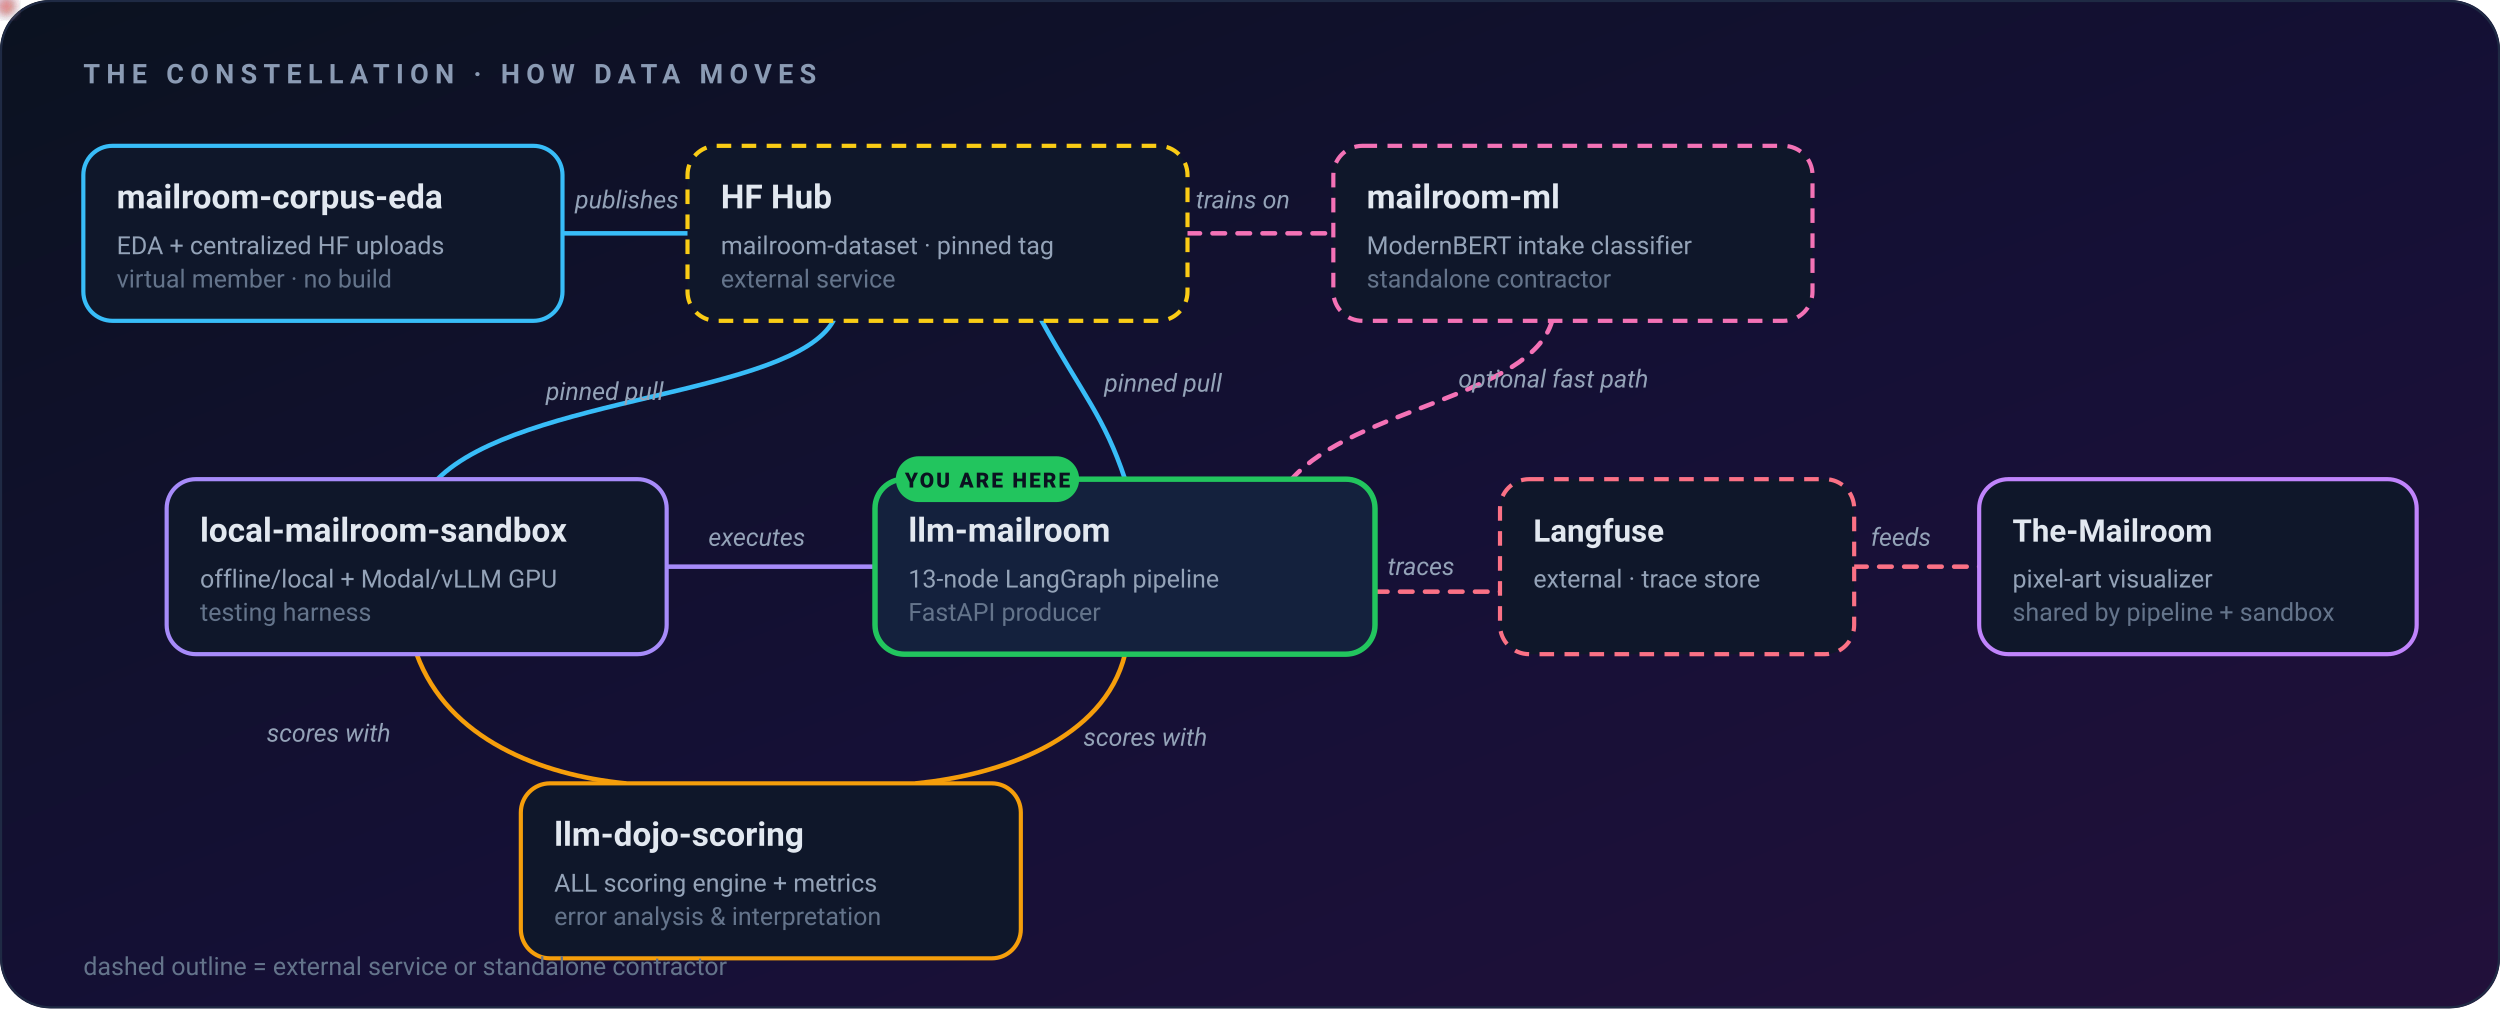
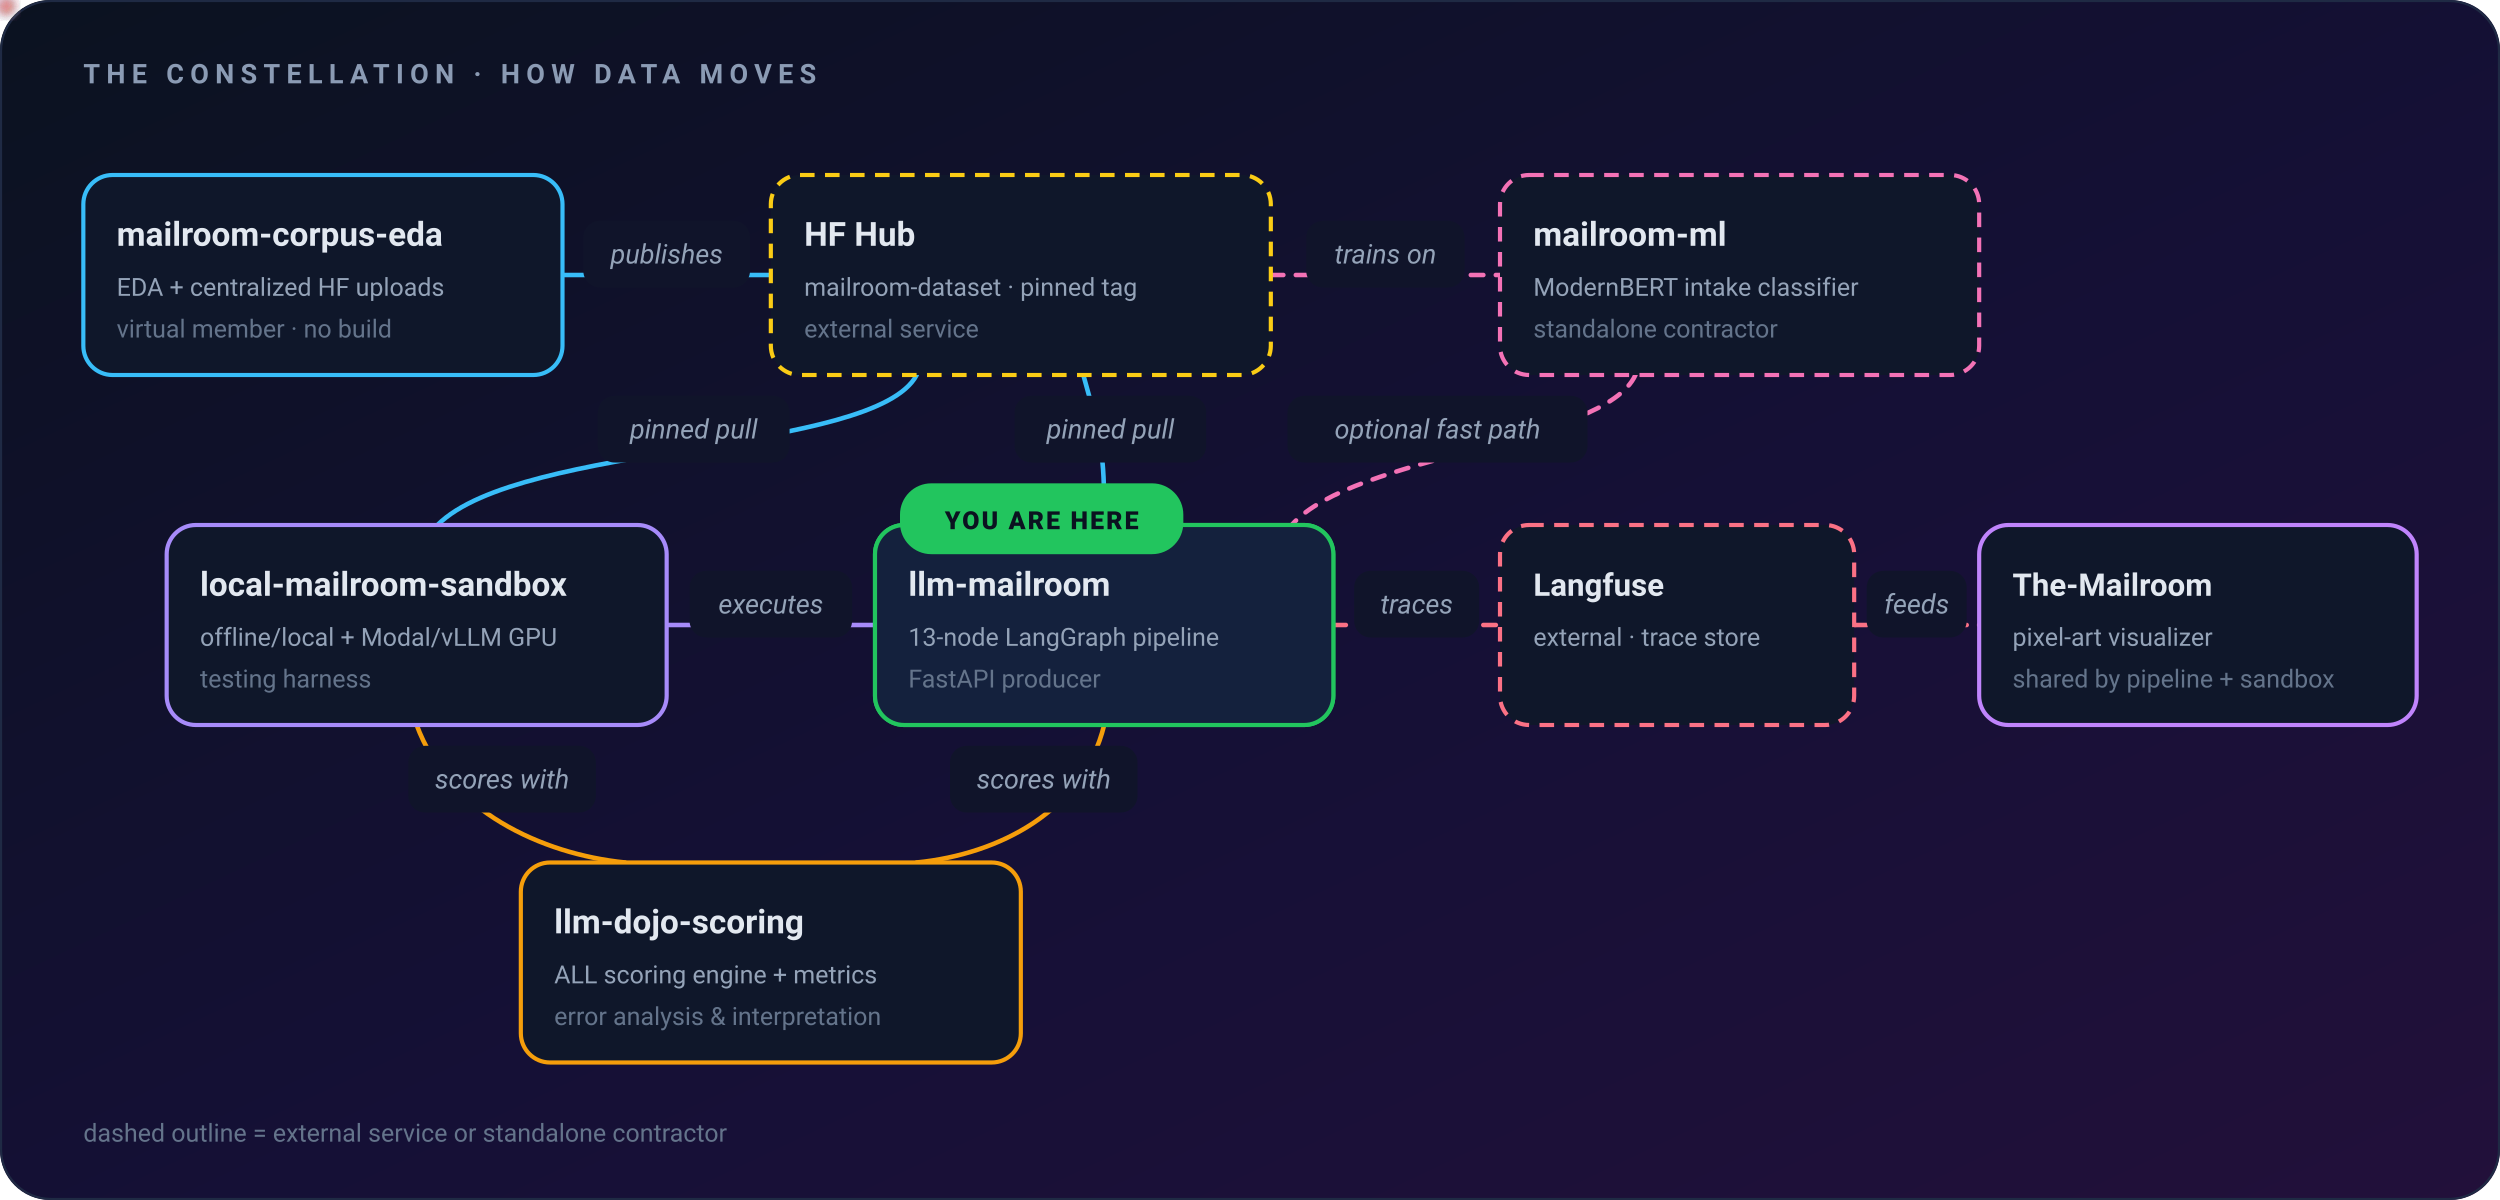
- <svg xmlns="http://www.w3.org/2000/svg" viewBox="0 0 1200 484" width="1200" height="484" role="img" aria-labelledby="t d" font-family="ui-sans-serif,-apple-system,'Segoe UI',Roboto,Helvetica,Arial,sans-serif">
+ <svg xmlns="http://www.w3.org/2000/svg" viewBox="0 0 1200 576" width="1200" height="576" role="img" aria-labelledby="t d" font-family="ui-sans-serif,-apple-system,'Segoe UI',Roboto,Helvetica,Arial,sans-serif">
  <defs>
    <linearGradient id="bg" x1="0" y1="0" x2="1" y2="1">
      <stop offset="0" stop-color="#0b1220" />
      <stop offset=".55" stop-color="#151036" />
      <stop offset="1" stop-color="#22103a" />
    </linearGradient>
    <linearGradient id="ttl" x1="0" y1="0" x2="1" y2="0">
      <stop offset="0" stop-color="#7dd3fc" />
      <stop offset=".5" stop-color="#c4b5fd" />
      <stop offset="1" stop-color="#f9a8d4" />
    </linearGradient>
    <radialGradient id="glow" cx=".5" cy=".5" r=".5">
      <stop offset="0" stop-color="#a78bfa" stop-opacity=".9" />
      <stop offset="1" stop-color="#a78bfa" stop-opacity="0" />
    </radialGradient>
    <filter id="soft" x="-50%" y="-50%" width="200%" height="200%">
      <feGaussianBlur stdDeviation="3" />
    </filter>
    <marker id="arr" viewBox="0 0 10 10" refX="8" refY="5" markerWidth="7" markerHeight="7" orient="auto-start-reverse">
      <path d="M1 1 L9 5 L1 9" fill="none" stroke="#94a3b8" stroke-width="1.6" stroke-linecap="round" stroke-linejoin="round" />
    </marker>
  </defs>
  <style>@media (prefers-reduced-motion: reduce){.motion{display:none}}</style>
-   <rect width="1200" height="484" rx="24" fill="url(#bg)" />
-   <rect x=".5" y=".5" width="1199" height="483" rx="24" fill="none" stroke="#1f2a44" />
+   <rect width="1200" height="576" rx="24" fill="url(#bg)" />
+   <rect x=".5" y=".5" width="1199" height="575" rx="24" fill="none" stroke="#1f2a44" />
  <text x="40" y="40" font-size="13" fill="#8b9bb4" font-weight="700" letter-spacing="3">THE CONSTELLATION · HOW DATA MOVES</text>
  <g fill="none" stroke-width="2.2" stroke-linecap="round">
-     <path id="e1" d="M270 112 H330" stroke="#38bdf8" />
-     <path id="e2" d="M400 154 C380 190 250 190 210 230" stroke="#38bdf8" />
-     <path id="e3" d="M500 154 C520 190 530 200 540 230" stroke="#38bdf8" />
-     <path id="e4" d="M570 112 H640" stroke="#f472b6" stroke-dasharray="6 6" />
-     <path id="e5" d="M745 154 C735 190 650 196 620 230" stroke="#f472b6" stroke-dasharray="6 6" />
-     <path id="e6" d="M320 272 H420" stroke="#a78bfa" />
-     <path id="e7" d="M200 314 C215 355 260 372 300 376" stroke="#f59e0b" />
-     <path id="e8" d="M540 314 C530 355 480 372 440 376" stroke="#f59e0b" />
-     <path id="e9" d="M660 284 H720" stroke="#fb7185" stroke-dasharray="6 6" />
-     <path id="e10" d="M890 272 H950" stroke="#fb7185" stroke-dasharray="6 6" />
+     <path id="e1" d="M270 132 H370" stroke="#38bdf8" />
+     <path id="e2" d="M440 180 C420 218 250 212 210 252" stroke="#38bdf8" />
+     <path id="e3" d="M520 180 C530 215 530 222 530 252" stroke="#38bdf8" />
+     <path id="e4" d="M610 132 H720" stroke="#f472b6" stroke-dasharray="6 6" />
+     <path id="e5" d="M785 180 C770 213 650 218 620 252" stroke="#f472b6" stroke-dasharray="6 6" />
+     <path id="e6" d="M320 300 H420" stroke="#a78bfa" />
+     <path id="e7" d="M200 348 C215 389 260 410 300 414" stroke="#f59e0b" />
+     <path id="e8" d="M530 348 C520 389 480 410 440 414" stroke="#f59e0b" />
+     <path id="e9" d="M640 300 H720" stroke="#fb7185" stroke-dasharray="6 6" />
+     <path id="e10" d="M890 300 H950" stroke="#fb7185" stroke-dasharray="6 6" />
  </g>
-   <g font-size="12" fill="#94a3b8" font-style="italic">
-     <text x="276" y="100">publishes</text>
-     <text x="262" y="192">pinned pull</text>
-     <text x="530" y="188">pinned pull</text>
-     <text x="574" y="100">trains on</text>
-     <text x="700" y="186">optional fast path</text>
-     <text x="340" y="262">executes</text>
-     <text x="128" y="356">scores with</text>
-     <text x="520" y="358">scores with</text>
-     <text x="666" y="276">traces</text>
-     <text x="898" y="262">feeds</text>
-   </g>
-   <g>
+   <g data-particles="">
    <circle class="motion" r="5" fill="#38bdf8" filter="url(#soft)">
      <animateMotion dur="1.3s" begin="0s" repeatCount="indefinite">
        <mpath href="#e1" />
      </animateMotion>
    </circle>
    <circle class="motion" r="5" fill="#38bdf8" filter="url(#soft)">
      <animateMotion dur="1.6s" begin="0.3s" repeatCount="indefinite">
        <mpath href="#e2" />
      </animateMotion>
    </circle>
    <circle class="motion" r="5" fill="#38bdf8" filter="url(#soft)">
      <animateMotion dur="1.8s" begin="0.6s" repeatCount="indefinite">
        <mpath href="#e3" />
      </animateMotion>
    </circle>
    <circle class="motion" r="5" fill="#f472b6" filter="url(#soft)">
      <animateMotion dur="2s" begin="0.9s" repeatCount="indefinite">
        <mpath href="#e4" />
      </animateMotion>
    </circle>
    <circle class="motion" r="5" fill="#f472b6" filter="url(#soft)">
      <animateMotion dur="1.3s" begin="1.2s" repeatCount="indefinite">
        <mpath href="#e5" />
      </animateMotion>
    </circle>
    <circle class="motion" r="5" fill="#a78bfa" filter="url(#soft)">
      <animateMotion dur="1.6s" begin="0s" repeatCount="indefinite">
        <mpath href="#e6" />
      </animateMotion>
    </circle>
    <circle class="motion" r="5" fill="#f59e0b" filter="url(#soft)">
      <animateMotion dur="1.8s" begin="0.3s" repeatCount="indefinite">
        <mpath href="#e7" />
      </animateMotion>
    </circle>
    <circle class="motion" r="5" fill="#f59e0b" filter="url(#soft)">
      <animateMotion dur="2s" begin="0.6s" repeatCount="indefinite">
        <mpath href="#e8" />
      </animateMotion>
    </circle>
    <circle class="motion" r="5" fill="#fb7185" filter="url(#soft)">
      <animateMotion dur="1.3s" begin="0.9s" repeatCount="indefinite">
        <mpath href="#e9" />
      </animateMotion>
    </circle>
    <circle class="motion" r="5" fill="#fb7185" filter="url(#soft)">
      <animateMotion dur="1.6s" begin="1.2s" repeatCount="indefinite">
        <mpath href="#e10" />
      </animateMotion>
    </circle>
  </g>
-   <rect x="40" y="70" width="230" height="84" rx="14" fill="#0f172a" stroke="#38bdf8" stroke-width="2" />
-   <text x="56" y="100" font-size="16" fill="#e2e8f0" font-weight="700">mailroom-corpus-eda</text>
-   <text x="56" y="122" font-size="12" fill="#94a3b8">EDA + centralized HF uploads</text>
-   <text x="56" y="138" font-size="12" fill="#64748b">virtual member · no build</text>
-   <rect x="330" y="70" width="240" height="84" rx="14" fill="#0f172a" stroke="#facc15" stroke-width="2" stroke-dasharray="7 5" />
-   <text x="346" y="100" font-size="16" fill="#e2e8f0" font-weight="700">HF Hub</text>
-   <text x="346" y="122" font-size="12" fill="#94a3b8">mailroom-dataset · pinned tag</text>
-   <text x="346" y="138" font-size="12" fill="#64748b">external service</text>
-   <rect x="640" y="70" width="230" height="84" rx="14" fill="#0f172a" stroke="#f472b6" stroke-width="2" stroke-dasharray="7 5" />
-   <text x="656" y="100" font-size="16" fill="#e2e8f0" font-weight="700">mailroom-ml</text>
-   <text x="656" y="122" font-size="12" fill="#94a3b8">ModernBERT intake classifier</text>
-   <text x="656" y="138" font-size="12" fill="#64748b">standalone contractor</text>
-   <rect x="80" y="230" width="240" height="84" rx="14" fill="#0f172a" stroke="#a78bfa" stroke-width="2" />
-   <text x="96" y="260" font-size="16" fill="#e2e8f0" font-weight="700">local-mailroom-sandbox</text>
-   <text x="96" y="282" font-size="12" fill="#94a3b8">offline/local + Modal/vLLM GPU</text>
-   <text x="96" y="298" font-size="12" fill="#64748b">testing harness</text>
-   <rect x="420" y="230" width="240" height="84" rx="14" fill="#14213d" stroke="#22c55e" stroke-width="2.6" />
-   <text x="436" y="260" font-size="16" fill="#e2e8f0" font-weight="700">llm-mailroom</text>
-   <text x="436" y="282" font-size="12" fill="#94a3b8">13-node LangGraph pipeline</text>
-   <text x="436" y="298" font-size="12" fill="#64748b">FastAPI producer</text>
-   <rect class="motion" x="420" y="230" width="240" height="84" rx="14" fill="none" stroke="#22c55e" stroke-width="2">
+   <rect class="motion" x="420" y="252" width="220" height="96" rx="14" fill="none" stroke="#22c55e" stroke-width="2">
    <animate attributeName="stroke-opacity" values=".8;0;.8" dur="2.4s" repeatCount="indefinite" />
    <animate attributeName="stroke-width" values="2;9;2" dur="2.4s" repeatCount="indefinite" />
  </rect>
-   <rect x="430" y="219" width="88" height="22" rx="11" fill="#22c55e" />
-   <text x="474" y="234" font-size="10" fill="#0b1220" font-weight="800" text-anchor="middle" letter-spacing="1">YOU ARE HERE</text>
-   <rect x="950" y="230" width="210" height="84" rx="14" fill="#0f172a" stroke="#c084fc" stroke-width="2" />
-   <text x="966" y="260" font-size="15" fill="#e2e8f0" font-weight="700">The-Mailroom</text>
-   <text x="966" y="282" font-size="12" fill="#94a3b8">pixel-art visualizer</text>
-   <text x="966" y="298" font-size="12" fill="#64748b">shared by pipeline + sandbox</text>
-   <rect x="720" y="230" width="170" height="84" rx="14" fill="#0f172a" stroke="#fb7185" stroke-width="2" stroke-dasharray="7 5" />
-   <text x="736" y="260" font-size="15" fill="#e2e8f0" font-weight="700">Langfuse</text>
-   <text x="736" y="282" font-size="12" fill="#94a3b8">external · trace store</text>
-   <rect x="250" y="376" width="240" height="84" rx="14" fill="#0f172a" stroke="#f59e0b" stroke-width="2" />
-   <text x="266" y="406" font-size="16" fill="#e2e8f0" font-weight="700">llm-dojo-scoring</text>
-   <text x="266" y="428" font-size="12" fill="#94a3b8">ALL scoring engine + metrics</text>
-   <text x="266" y="444" font-size="12" fill="#64748b">error analysis &amp; interpretation</text>
-   <text x="40" y="468" font-size="12" fill="#64748b">dashed outline = external service or standalone contractor</text>
+   <g data-node="eda">
+     <rect x="40" y="84" width="230" height="96" rx="14" fill="#0f172a" stroke="#38bdf8" stroke-width="2" />
+     <text x="56" y="118" font-size="16" fill="#e2e8f0" font-weight="700">mailroom-corpus-eda</text>
+     <text x="56" y="142" font-size="12" fill="#94a3b8">EDA + centralized HF uploads</text>
+     <text x="56" y="162" font-size="12" fill="#64748b">virtual member · no build</text>
+   </g>
+   <g data-node="hf">
+     <rect x="370" y="84" width="240" height="96" rx="14" fill="#0f172a" stroke="#facc15" stroke-width="2" stroke-dasharray="7 5" />
+     <text x="386" y="118" font-size="16" fill="#e2e8f0" font-weight="700">HF Hub</text>
+     <text x="386" y="142" font-size="12" fill="#94a3b8">mailroom-dataset · pinned tag</text>
+     <text x="386" y="162" font-size="12" fill="#64748b">external service</text>
+   </g>
+   <g data-node="ml">
+     <rect x="720" y="84" width="230" height="96" rx="14" fill="#0f172a" stroke="#f472b6" stroke-width="2" stroke-dasharray="7 5" />
+     <text x="736" y="118" font-size="16" fill="#e2e8f0" font-weight="700">mailroom-ml</text>
+     <text x="736" y="142" font-size="12" fill="#94a3b8">ModernBERT intake classifier</text>
+     <text x="736" y="162" font-size="12" fill="#64748b">standalone contractor</text>
+   </g>
+   <g data-node="sandbox">
+     <rect x="80" y="252" width="240" height="96" rx="14" fill="#0f172a" stroke="#a78bfa" stroke-width="2" />
+     <text x="96" y="286" font-size="16" fill="#e2e8f0" font-weight="700">local-mailroom-sandbox</text>
+     <text x="96" y="310" font-size="12" fill="#94a3b8">offline/local + Modal/vLLM GPU</text>
+     <text x="96" y="330" font-size="12" fill="#64748b">testing harness</text>
+   </g>
+   <g data-node="pipeline">
+     <rect x="420" y="252" width="220" height="96" rx="14" fill="#14213d" stroke="#22c55e" stroke-width="2" />
+     <text x="436" y="286" font-size="16" fill="#e2e8f0" font-weight="700">llm-mailroom</text>
+     <text x="436" y="310" font-size="12" fill="#94a3b8">13-node LangGraph pipeline</text>
+     <text x="436" y="330" font-size="12" fill="#64748b">FastAPI producer</text>
+   </g>
+   <g data-node="langfuse">
+     <rect x="720" y="252" width="170" height="96" rx="14" fill="#0f172a" stroke="#fb7185" stroke-width="2" stroke-dasharray="7 5" />
+     <text x="736" y="286" font-size="15" fill="#e2e8f0" font-weight="700">Langfuse</text>
+     <text x="736" y="310" font-size="12" fill="#94a3b8">external · trace store</text>
+   </g>
+   <g data-node="viz">
+     <rect x="950" y="252" width="210" height="96" rx="14" fill="#0f172a" stroke="#c084fc" stroke-width="2" />
+     <text x="966" y="286" font-size="15" fill="#e2e8f0" font-weight="700">The-Mailroom</text>
+     <text x="966" y="310" font-size="12" fill="#94a3b8">pixel-art visualizer</text>
+     <text x="966" y="330" font-size="12" fill="#64748b">shared by pipeline + sandbox</text>
+   </g>
+   <g data-node="dojo">
+     <rect x="250" y="414" width="240" height="96" rx="14" fill="#0f172a" stroke="#f59e0b" stroke-width="2" />
+     <text x="266" y="448" font-size="16" fill="#e2e8f0" font-weight="700">llm-dojo-scoring</text>
+     <text x="266" y="472" font-size="12" fill="#94a3b8">ALL scoring engine + metrics</text>
+     <text x="266" y="492" font-size="12" fill="#64748b">error analysis &amp; interpretation</text>
+   </g>
+   <g data-edge-label="e1" transform="translate(320 122)">
+     <rect data-callout-box="" x="-40.0" y="-16" width="80" height="32" rx="8" fill="#10142a" />
+     <text x="0" y="4.5" font-size="13" fill="#94a3b8" text-anchor="middle" font-style="italic">publishes</text>
+   </g>
+   <g data-edge-label="e2" transform="translate(333 206)">
+     <rect data-callout-box="" x="-46.0" y="-16" width="92" height="32" rx="8" fill="#10142a" />
+     <text x="0" y="4.5" font-size="13" fill="#94a3b8" text-anchor="middle" font-style="italic">pinned pull</text>
+   </g>
+   <g data-edge-label="e3" transform="translate(533 206)">
+     <rect data-callout-box="" x="-46.0" y="-16" width="92" height="32" rx="8" fill="#10142a" />
+     <text x="0" y="4.5" font-size="13" fill="#94a3b8" text-anchor="middle" font-style="italic">pinned pull</text>
+   </g>
+   <g data-edge-label="e4" transform="translate(665 122)">
+     <rect data-callout-box="" x="-38.0" y="-16" width="76" height="32" rx="8" fill="#10142a" />
+     <text x="0" y="4.5" font-size="13" fill="#94a3b8" text-anchor="middle" font-style="italic">trains on</text>
+   </g>
+   <g data-edge-label="e5" transform="translate(690 206)">
+     <rect data-callout-box="" x="-72.0" y="-16" width="144" height="32" rx="8" fill="#10142a" />
+     <text x="0" y="4.5" font-size="13" fill="#94a3b8" text-anchor="middle" font-style="italic">optional fast path</text>
+   </g>
+   <g data-edge-label="e6" transform="translate(370 290)">
+     <rect data-callout-box="" x="-39.0" y="-16" width="78" height="32" rx="8" fill="#10142a" />
+     <text x="0" y="4.5" font-size="13" fill="#94a3b8" text-anchor="middle" font-style="italic">executes</text>
+   </g>
+   <g data-edge-label="e7" transform="translate(241 374)">
+     <rect data-callout-box="" x="-45.0" y="-16" width="90" height="32" rx="8" fill="#10142a" />
+     <text x="0" y="4.5" font-size="13" fill="#94a3b8" text-anchor="middle" font-style="italic">scores with</text>
+   </g>
+   <g data-edge-label="e8" transform="translate(501 374)">
+     <rect data-callout-box="" x="-45.0" y="-16" width="90" height="32" rx="8" fill="#10142a" />
+     <text x="0" y="4.5" font-size="13" fill="#94a3b8" text-anchor="middle" font-style="italic">scores with</text>
+   </g>
+   <g data-edge-label="e9" transform="translate(680 290)">
+     <rect data-callout-box="" x="-30.0" y="-16" width="60" height="32" rx="8" fill="#10142a" />
+     <text x="0" y="4.5" font-size="13" fill="#94a3b8" text-anchor="middle" font-style="italic">traces</text>
+   </g>
+   <g data-edge-label="e10" transform="translate(920 290)">
+     <rect data-callout-box="" x="-24.0" y="-16" width="48" height="32" rx="8" fill="#10142a" />
+     <text x="0" y="4.5" font-size="13" fill="#94a3b8" text-anchor="middle" font-style="italic">feeds</text>
+   </g>
+   <g data-current-badge="pipeline">
+     <rect x="432" y="232" width="136" height="34" rx="15" fill="#22c55e" />
+     <text x="500" y="254" font-size="12" fill="#0b1220" font-weight="800" text-anchor="middle" letter-spacing="1">YOU ARE HERE</text>
+   </g>
+   <text x="40" y="548" font-size="12" fill="#64748b" data-legend="">dashed outline = external service or standalone contractor</text>
</svg>
